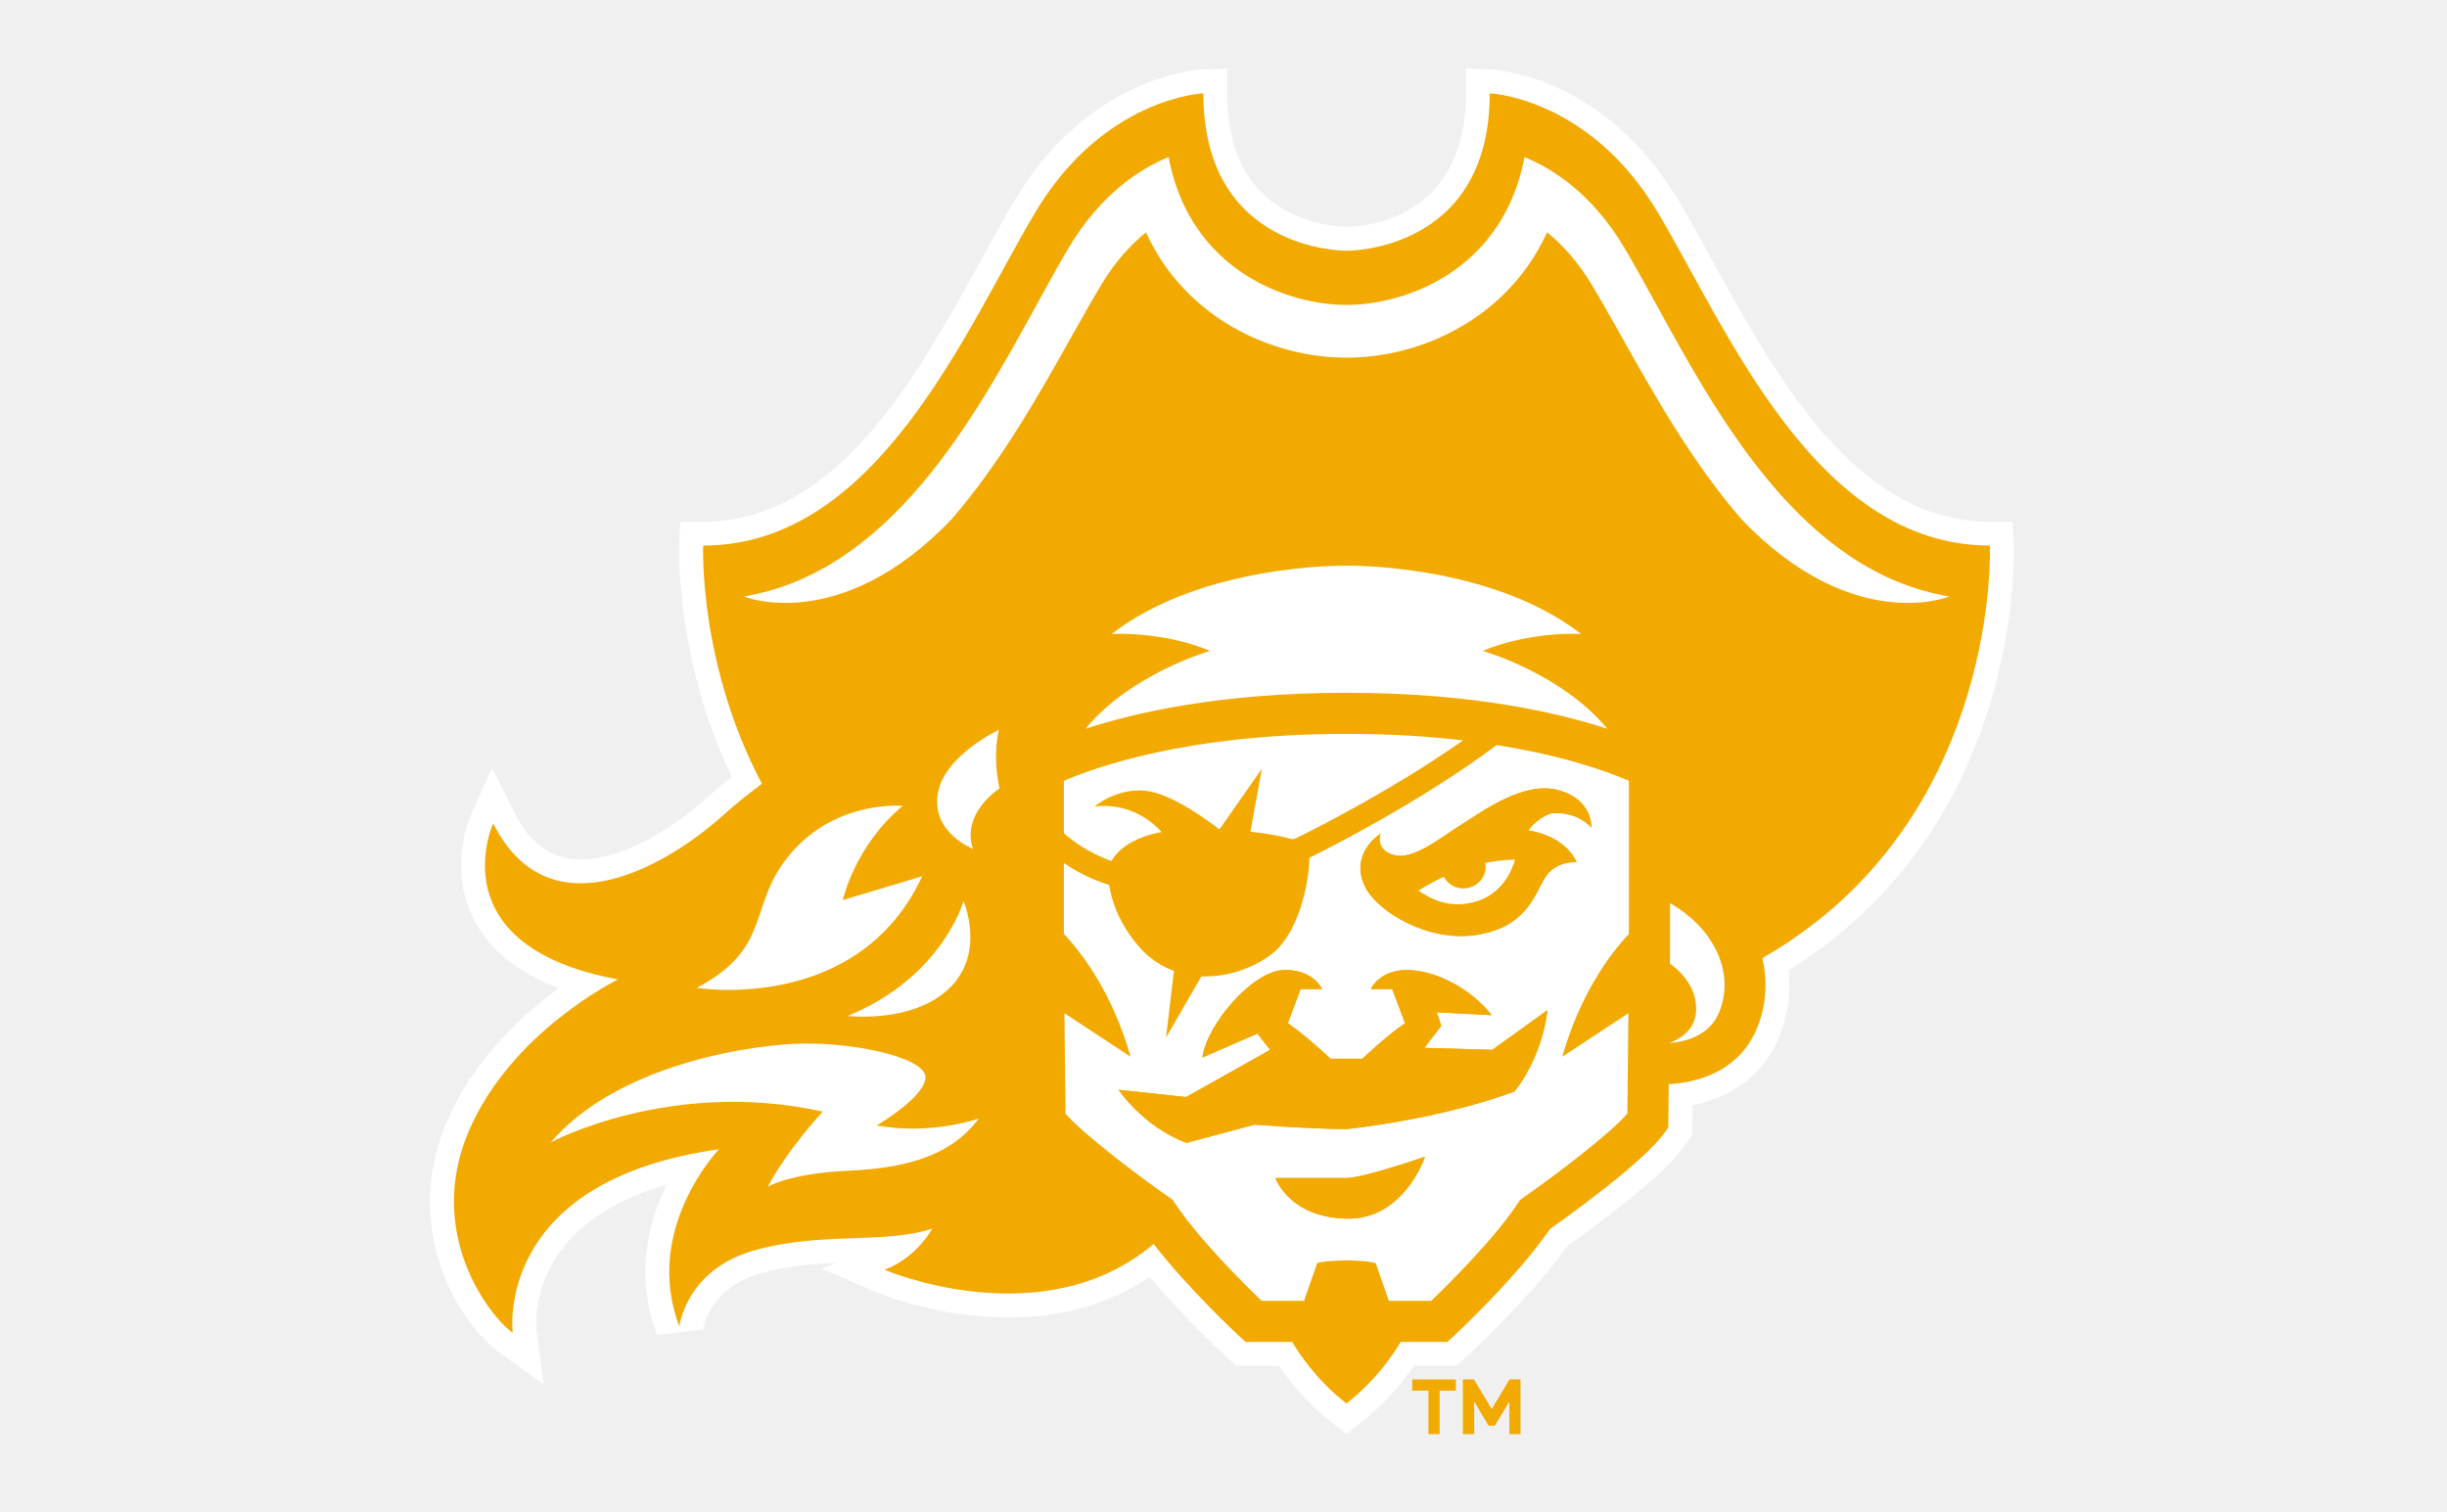
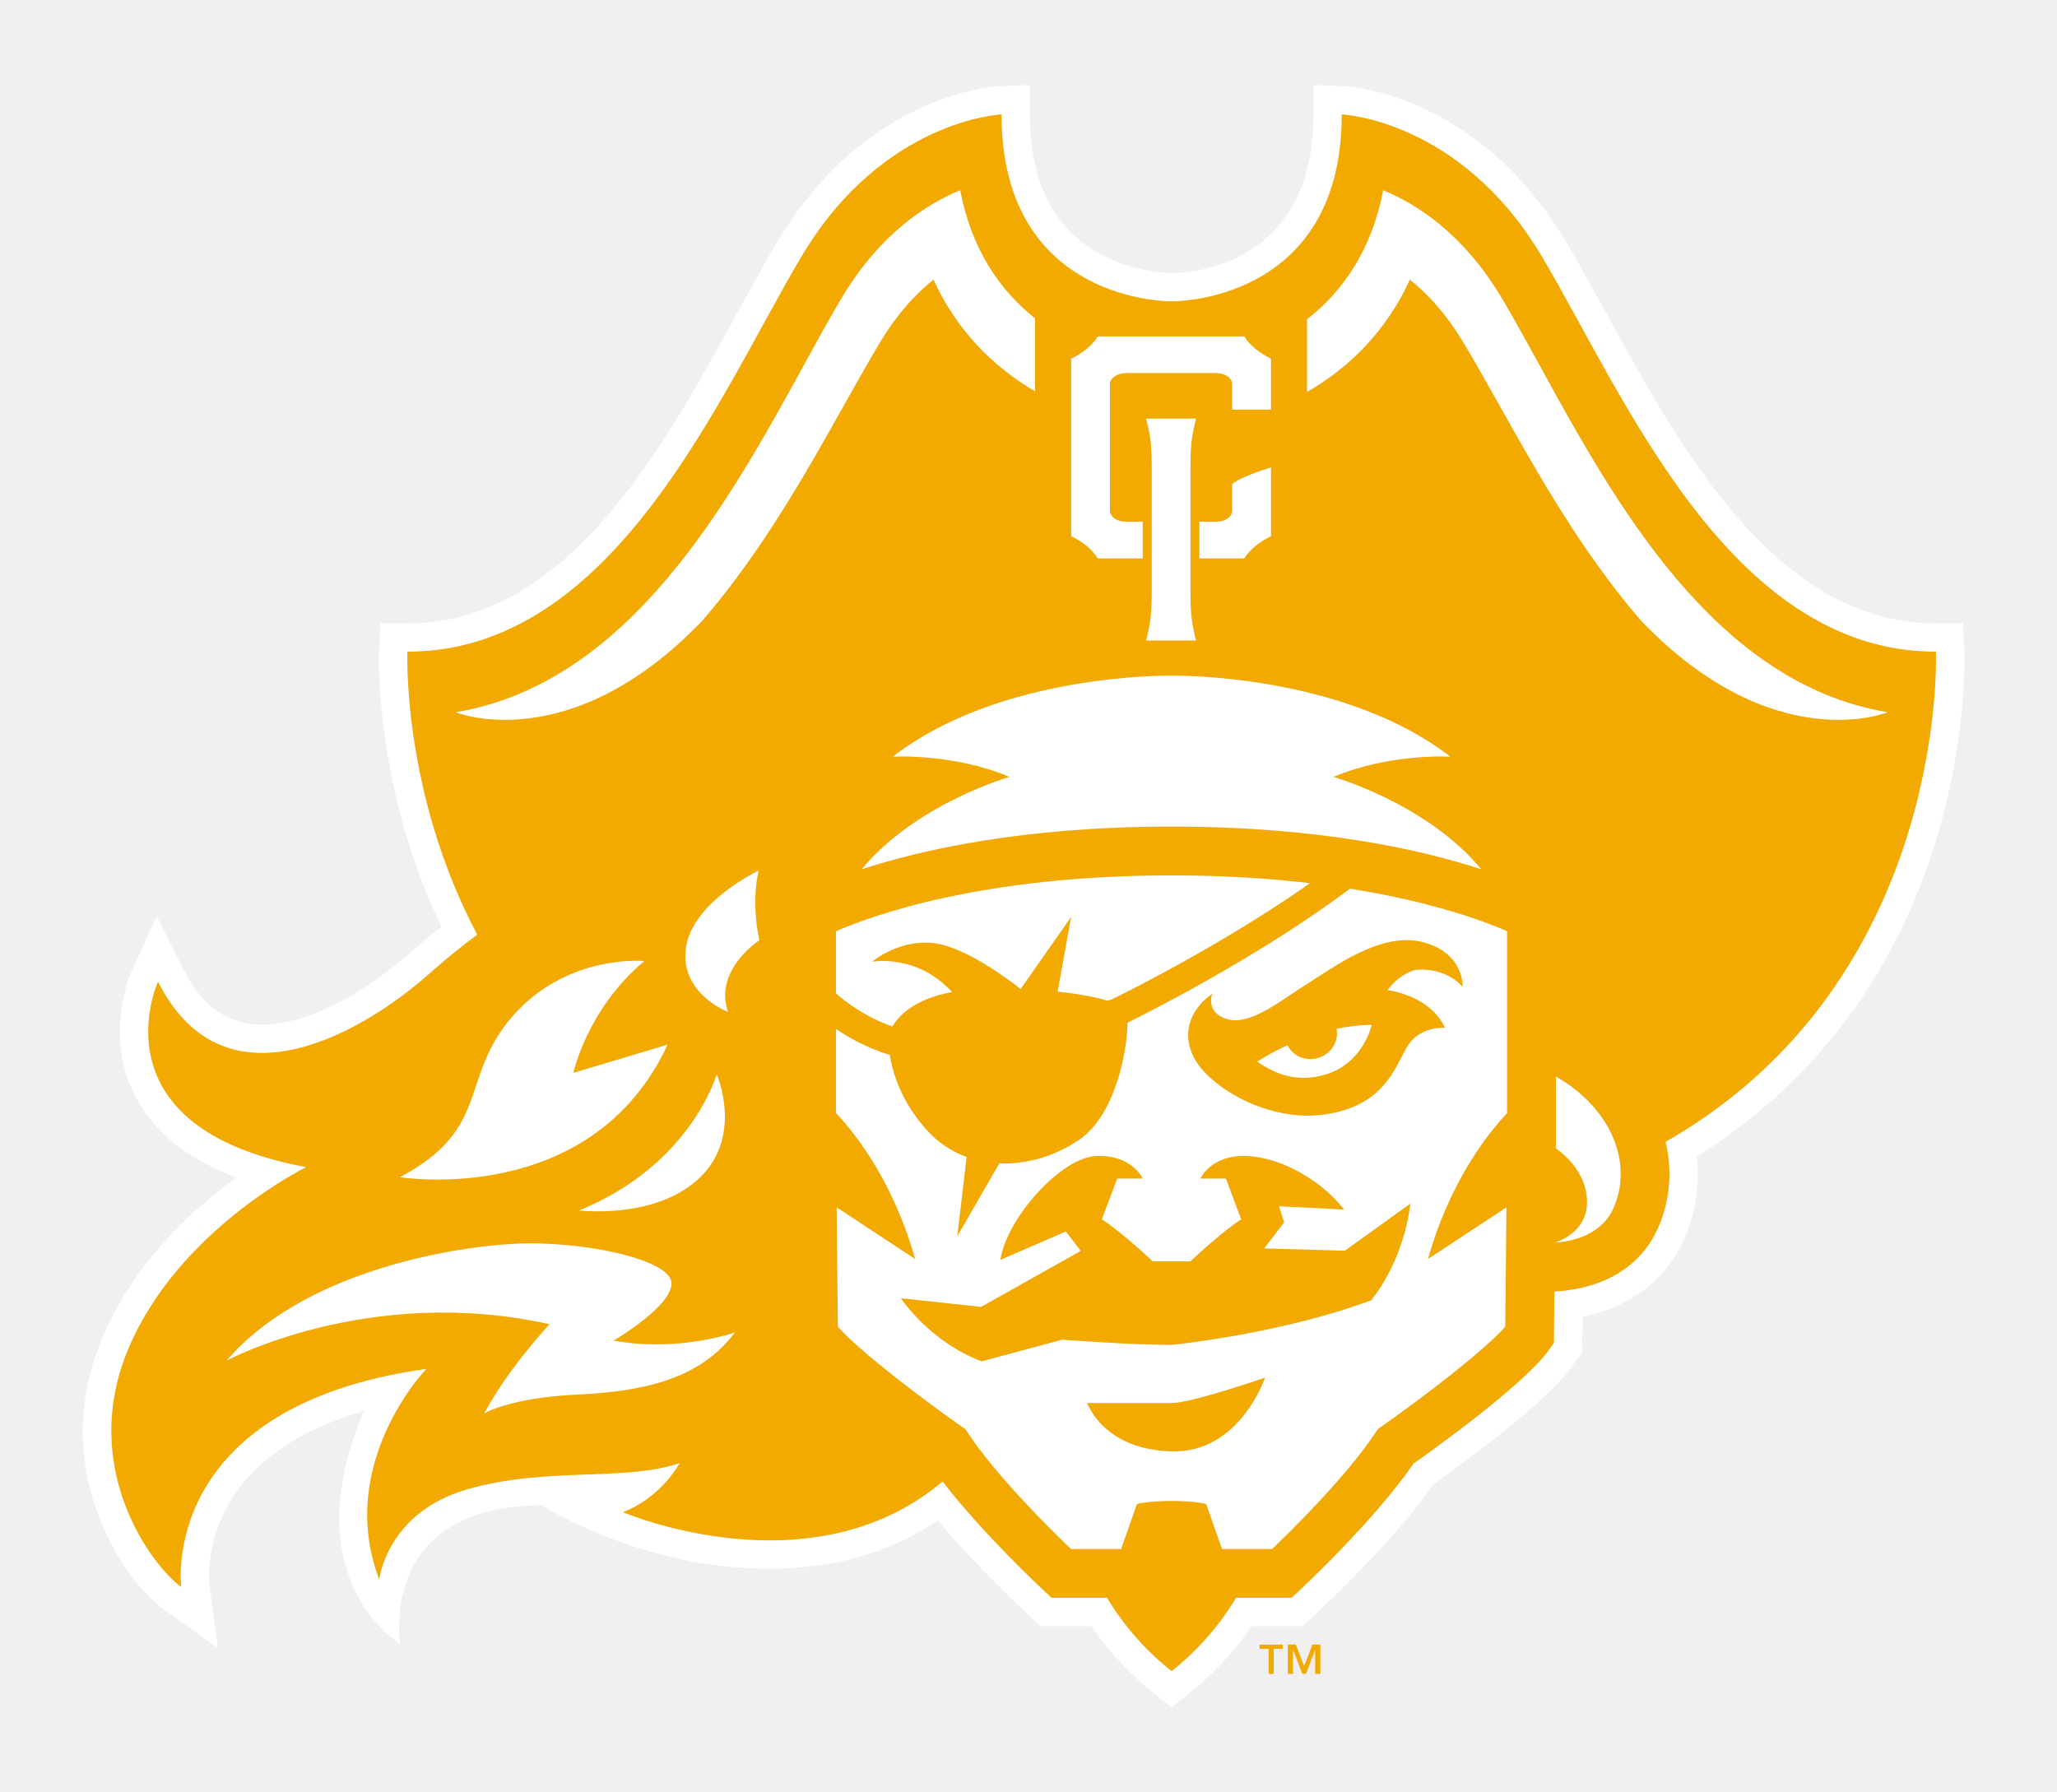
- <svg xmlns="http://www.w3.org/2000/svg" width="136.816" height="84.506" viewBox="0 0 136.816 84.506">
-   <path fill-rule="nonzero" fill="#f2a900" d="M 97.383 29.055 C 94.602 25.844 92.477 22.055 90.676 18.848 C 90.062 17.754 89.48 16.723 88.945 15.844 C 88.168 14.562 87.312 13.648 86.5 12.996 C 84.324 17.785 79.469 20 75.312 20 L 75.258 20 C 71.105 20 66.25 17.785 64.074 12.996 C 63.262 13.648 62.406 14.562 61.625 15.844 C 61.09 16.723 60.512 17.754 59.898 18.848 C 58.098 22.055 55.969 25.844 53.191 29.055 C 46.938 35.566 41.578 33.355 41.578 33.355 C 49.754 32 54.465 23.414 57.98 17.004 C 58.602 15.867 59.191 14.797 59.746 13.867 C 61.555 10.824 63.758 9.426 65.336 8.785 C 66.562 15.246 72.141 17.051 75.258 17.051 L 75.285 17.051 C 75.289 17.051 75.289 17.051 75.289 17.051 L 75.312 17.051 C 78.43 17.051 84.008 15.246 85.238 8.785 C 86.812 9.426 89.02 10.824 90.828 13.867 C 91.379 14.797 91.969 15.867 92.594 17.004 C 96.109 23.414 100.82 32 108.996 33.355 C 108.996 33.355 103.637 35.566 97.383 29.055 M 96.117 56.617 C 95.57 57.953 94.18 58.266 93.336 58.328 C 94.125 58.02 94.965 57.41 94.82 56.121 C 94.664 54.719 93.379 53.895 93.367 53.887 L 93.371 53.543 L 93.371 50.5 C 94.609 51.211 95.559 52.211 96.051 53.348 C 96.523 54.445 96.547 55.574 96.117 56.617 M 75.242 41.039 L 75.32 41.039 C 77.758 41.039 79.918 41.18 81.805 41.402 C 77.633 44.332 72.957 46.637 72.461 46.875 C 72.402 46.895 72.34 46.914 72.277 46.934 C 71.762 46.789 70.996 46.625 69.914 46.508 L 70.551 42.992 L 68.18 46.383 C 67.355 45.746 65.945 44.75 64.695 44.359 C 62.781 43.762 61.195 45.094 61.195 45.094 C 63.141 44.883 64.391 45.914 64.949 46.527 C 63.16 46.863 62.434 47.645 62.141 48.148 C 60.848 47.695 59.93 46.992 59.484 46.594 L 59.484 43.664 C 61.152 42.938 66.348 41.039 75.242 41.039 M 62.152 35.453 C 67.25 31.504 75.215 31.633 75.277 31.633 C 75.344 31.633 83.309 31.504 88.406 35.453 C 88.406 35.453 85.594 35.277 82.902 36.398 C 82.902 36.398 87.297 37.648 89.871 40.754 C 87.086 39.844 82.281 38.742 75.32 38.742 L 75.242 38.742 C 68.277 38.742 63.473 39.844 60.688 40.754 C 63.258 37.648 67.656 36.398 67.656 36.398 C 64.965 35.277 62.152 35.453 62.152 35.453 M 91.078 52.227 C 90.043 53.324 88.363 55.543 87.348 59.094 L 91.043 56.66 L 90.988 62.277 C 89.969 63.445 86.961 65.719 85.168 66.973 L 84.992 67.098 L 84.871 67.281 C 83.527 69.312 80.926 71.875 80.02 72.746 L 77.652 72.746 L 76.914 70.629 C 76.402 70.488 75.285 70.484 75.281 70.484 C 75.277 70.484 74.16 70.488 73.648 70.629 L 72.91 72.746 L 70.543 72.746 C 69.633 71.875 67.035 69.312 65.691 67.281 L 65.57 67.098 L 65.391 66.973 C 63.602 65.719 60.594 63.445 59.574 62.277 L 59.516 56.66 L 63.215 59.094 C 62.199 55.543 60.52 53.324 59.484 52.227 L 59.484 48.258 C 60.117 48.695 60.969 49.164 62.016 49.488 C 62.152 50.332 62.555 51.676 63.75 53.012 C 64.301 53.625 64.945 54.039 65.637 54.293 L 65.195 58.02 L 67.172 54.594 C 68.516 54.648 69.891 54.211 70.977 53.449 C 72.621 52.293 73.188 49.367 73.211 47.969 C 74.328 47.418 79.477 44.812 83.68 41.664 C 87.578 42.281 90.031 43.207 91.078 43.664 Z M 54.402 47.465 C 54.402 47.465 52.125 46.605 52.422 44.445 C 52.715 42.285 55.852 40.809 55.852 40.809 C 55.852 40.809 55.469 42.168 55.883 44.09 C 55.883 44.09 53.723 45.48 54.402 47.465 M 47.305 65.477 C 44.137 65.625 42.926 66.367 42.926 66.367 C 44.078 64.207 46 62.164 46 62.164 C 37.512 60.273 30.797 63.883 30.797 63.883 C 34.316 59.77 41.121 58.555 44.285 58.379 C 47.453 58.203 51.621 59.09 51.742 60.184 C 51.859 61.277 49.02 62.934 49.02 62.934 C 52.066 63.496 54.727 62.551 54.727 62.551 C 53.102 64.738 50.469 65.332 47.305 65.477 M 53.871 50.391 C 53.871 50.391 55.141 53.293 53.07 55.273 C 51 57.254 47.391 56.812 47.391 56.812 C 52.688 54.652 53.871 50.391 53.871 50.391 M 44.285 47.641 C 46.859 44.711 50.469 45.066 50.469 45.066 C 47.777 47.316 47.125 50.332 47.125 50.332 L 51.562 49 C 47.984 56.723 38.961 55.242 38.961 55.242 C 43.309 52.938 41.711 50.57 44.285 47.641 M 111.258 30.508 C 101.508 30.508 96.551 18.367 92.707 11.902 C 88.863 5.441 83.293 5.219 83.293 5.219 C 83.293 14.109 75.324 14.02 75.301 14.02 C 75.301 14.02 75.293 14.02 75.285 14.02 C 75.277 14.02 75.273 14.02 75.273 14.02 L 75.27 14.02 C 75.25 14.02 67.277 14.109 67.277 5.219 C 67.277 5.219 61.711 5.441 57.867 11.902 C 54.023 18.367 49.062 30.508 39.316 30.508 C 39.316 30.508 39.043 37.117 42.602 43.828 C 41.898 44.348 41.129 44.961 40.352 45.66 C 37.543 48.172 30.797 52.434 27.574 46.043 C 27.574 46.043 24.438 52.906 34.555 54.77 C 34.555 54.77 28.551 57.699 26.184 63.32 C 23.816 68.941 27.305 73.555 28.668 74.531 C 28.668 74.531 27.543 66.039 40.203 64.266 C 40.203 64.266 35.914 68.73 37.984 74.176 C 37.984 74.176 38.34 71.039 42.098 69.945 C 45.855 68.852 49.492 69.59 52.125 68.703 C 52.125 68.703 51.297 70.301 49.461 71.008 C 49.461 71.008 58.305 74.801 64.504 69.562 C 66.395 72.023 69.172 74.609 69.305 74.734 L 69.637 75.039 L 72.25 75.039 C 72.531 75.527 73.52 77.105 75.281 78.488 C 77.043 77.105 78.031 75.527 78.312 75.039 L 80.926 75.039 L 81.258 74.734 C 81.406 74.598 84.832 71.402 86.66 68.73 C 87.691 68.004 91.941 64.953 93.07 63.34 L 93.277 63.047 L 93.301 60.625 C 94.645 60.555 97.18 60.07 98.242 57.492 C 98.75 56.25 98.848 54.895 98.535 53.578 C 98.82 53.414 99.105 53.246 99.391 53.066 C 111.867 45.27 111.258 30.508 111.258 30.508 " />
-   <path fill-rule="nonzero" fill="#ffffff" d="M 74.457 79.539 C 73.031 78.418 72.066 77.195 71.512 76.375 L 69.113 76.375 L 68.398 75.711 C 68.297 75.617 66.141 73.617 64.277 71.406 C 62.055 72.91 59.398 73.672 56.363 73.672 C 52.328 73.672 49.074 72.293 48.938 72.234 L 45.934 70.945 L 46.801 70.609 C 45.379 70.676 43.926 70.801 42.469 71.227 C 39.66 72.043 39.32 74.25 39.309 74.34 L 36.738 74.648 C 35.461 71.293 36.258 68.301 37.281 66.238 C 34.188 67.137 31.996 68.656 30.852 70.711 C 29.797 72.617 29.988 74.34 29.988 74.355 L 30.395 77.41 L 27.891 75.613 C 25.887 74.176 22.363 68.953 24.953 62.801 C 26.434 59.281 29.18 56.766 31.254 55.258 C 28.973 54.398 27.383 53.125 26.508 51.445 C 24.996 48.543 26.305 45.613 26.359 45.488 L 27.512 42.965 L 28.762 45.441 C 29.652 47.207 30.863 48.062 32.469 48.062 C 34.828 48.062 37.629 46.305 39.461 44.664 C 39.926 44.25 40.41 43.84 40.914 43.441 C 37.762 36.863 37.973 30.727 37.984 30.453 L 38.035 29.176 L 39.316 29.176 C 46.824 29.176 51.297 21.02 54.895 14.465 C 55.531 13.305 56.137 12.203 56.719 11.223 C 60.887 4.219 66.969 3.898 67.227 3.887 L 68.613 3.832 L 68.613 5.219 C 68.613 8.328 69.684 10.516 71.797 11.719 C 73.465 12.672 75.188 12.684 75.258 12.684 C 75.992 12.684 81.961 12.473 81.961 5.219 L 81.961 3.832 L 83.348 3.887 C 83.605 3.898 89.688 4.219 93.852 11.223 C 94.438 12.203 95.043 13.305 95.68 14.469 C 99.273 21.02 103.75 29.176 111.258 29.176 L 112.535 29.176 L 112.59 30.453 C 112.613 31.086 113.082 46.082 100.098 54.199 C 100.066 54.219 100.035 54.238 100 54.258 C 100.141 55.535 99.961 56.809 99.473 57.996 C 98.645 60.012 96.914 61.359 94.621 61.805 L 94.605 63.477 L 94.164 64.105 C 93.004 65.758 89.344 68.461 87.625 69.684 C 85.734 72.363 82.531 75.371 82.164 75.711 L 81.449 76.375 L 79.051 76.375 C 78.496 77.195 77.531 78.418 76.105 79.539 L 75.281 80.184 Z M 74.457 79.539 " />
-   <path fill-rule="nonzero" fill="#f2a900" d="M 111.258 30.508 C 101.508 30.508 96.551 18.367 92.707 11.906 C 88.863 5.441 83.293 5.219 83.293 5.219 C 83.293 14.109 75.32 14.02 75.301 14.02 C 75.301 14.02 75.293 14.02 75.285 14.02 C 75.277 14.02 75.273 14.02 75.273 14.02 C 75.25 14.02 67.281 14.109 67.281 5.219 C 67.281 5.219 61.707 5.441 57.867 11.906 C 54.023 18.367 49.066 30.508 39.316 30.508 C 39.316 30.508 39.043 37.117 42.602 43.828 C 41.898 44.352 41.129 44.961 40.352 45.66 C 37.543 48.172 30.797 52.434 27.574 46.043 C 27.574 46.043 24.438 52.906 34.555 54.77 C 34.555 54.77 28.547 57.699 26.184 63.32 C 23.816 68.938 27.305 73.555 28.668 74.531 C 28.668 74.531 27.543 66.039 40.203 64.266 C 40.203 64.266 35.914 68.73 37.984 74.176 C 37.984 74.176 38.34 71.039 42.098 69.945 C 45.855 68.852 49.492 69.59 52.125 68.703 C 52.125 68.703 51.297 70.301 49.461 71.008 C 49.461 71.008 58.305 74.801 64.504 69.562 C 66.395 72.023 69.172 74.609 69.305 74.734 L 69.637 75.039 L 72.25 75.039 C 72.531 75.527 73.52 77.105 75.281 78.488 C 77.043 77.105 78.031 75.527 78.312 75.039 L 80.926 75.039 L 81.258 74.734 C 81.406 74.598 84.832 71.402 86.66 68.73 C 87.691 68.004 91.941 64.949 93.07 63.34 L 93.277 63.047 L 93.301 60.625 C 94.645 60.555 97.18 60.07 98.242 57.488 C 98.75 56.25 98.844 54.895 98.535 53.578 C 98.82 53.414 99.105 53.246 99.391 53.066 C 111.867 45.27 111.258 30.508 111.258 30.508 " />
-   <path fill-rule="nonzero" fill="#ffffff" d="M 93.371 50.5 L 93.371 53.543 L 93.367 53.887 C 93.379 53.895 94.664 54.719 94.82 56.121 C 94.965 57.414 94.125 58.02 93.336 58.328 C 94.18 58.266 95.57 57.949 96.117 56.617 C 96.547 55.574 96.523 54.445 96.051 53.348 C 95.559 52.211 94.609 51.211 93.371 50.5 " />
-   <path fill-rule="nonzero" fill="#ffffff" d="M 87.113 44.18 C 89.078 44.703 88.977 46.285 88.977 46.285 C 88.977 46.285 88.262 45.355 86.758 45.484 C 86.758 45.484 86.02 45.648 85.445 46.438 C 85.445 46.438 87.434 46.656 88.148 48.211 C 88.148 48.211 86.938 48.109 86.348 49.129 C 85.762 50.152 85.266 51.859 82.547 52.281 C 79.832 52.703 77.051 50.98 76.352 49.641 C 75.648 48.301 76.352 47.191 77.191 46.617 C 77.191 46.617 76.848 47.523 77.945 47.816 C 79.043 48.109 80.586 46.809 81.719 46.105 C 82.855 45.406 85.152 43.66 87.113 44.18 M 84.668 61.039 C 80.352 62.641 75.281 63.137 75.281 63.137 C 73.297 63.137 70.137 62.891 70.137 62.891 L 66.336 63.91 C 63.891 62.988 62.539 60.941 62.539 60.941 L 66.32 61.348 L 71.012 58.711 L 70.309 57.797 L 67.227 59.137 C 67.5 57.223 70.043 54.328 71.727 54.25 C 73.41 54.172 73.922 55.305 73.922 55.305 L 72.719 55.305 L 72 57.223 C 72.992 57.879 74.391 59.207 74.391 59.207 L 76.172 59.207 C 76.172 59.207 77.566 57.879 78.559 57.223 L 77.84 55.305 L 76.641 55.305 C 76.641 55.305 77.148 54.172 78.832 54.25 C 80.516 54.328 82.383 55.449 83.402 56.77 L 80.332 56.609 L 80.582 57.367 L 79.637 58.598 L 83.438 58.707 L 86.52 56.488 C 86.172 59.324 84.668 61.039 84.668 61.039 M 75.281 68.148 C 72.062 68.07 71.312 65.875 71.312 65.875 L 75.281 65.875 C 76.227 65.875 79.676 64.684 79.676 64.684 C 79.676 64.684 78.5 68.23 75.281 68.148 M 73.211 47.969 C 73.188 49.367 72.621 52.293 70.977 53.449 C 69.891 54.215 68.516 54.652 67.172 54.598 L 65.195 58.02 L 65.637 54.293 C 64.945 54.039 64.297 53.625 63.75 53.012 C 62.555 51.676 62.148 50.332 62.016 49.488 C 60.969 49.164 60.117 48.695 59.484 48.258 L 59.484 52.227 C 60.52 53.324 62.199 55.543 63.215 59.094 L 59.516 56.66 L 59.574 62.277 C 60.594 63.445 63.602 65.719 65.391 66.973 L 65.57 67.098 L 65.691 67.281 C 67.035 69.312 69.633 71.875 70.543 72.746 L 72.91 72.746 L 73.648 70.629 C 74.156 70.488 75.277 70.484 75.281 70.484 C 75.285 70.484 76.406 70.488 76.914 70.629 L 77.652 72.746 L 80.02 72.746 C 80.926 71.875 83.527 69.312 84.871 67.281 L 84.992 67.098 L 85.172 66.973 C 86.965 65.719 89.965 63.445 90.988 62.277 L 91.047 56.66 L 87.348 59.094 C 88.363 55.543 90.043 53.324 91.074 52.227 L 91.074 43.664 C 90.027 43.207 87.578 42.281 83.68 41.664 C 79.477 44.812 74.324 47.418 73.211 47.969 " />
-   <path fill-rule="nonzero" fill="#ffffff" d="M 59.484 46.594 C 59.93 46.992 60.848 47.695 62.141 48.148 C 62.434 47.645 63.16 46.863 64.949 46.527 C 64.391 45.914 63.141 44.883 61.195 45.094 C 61.195 45.094 62.781 43.762 64.695 44.359 C 65.945 44.75 67.355 45.746 68.18 46.383 L 70.551 42.992 L 69.914 46.508 C 70.996 46.625 71.762 46.789 72.277 46.934 C 72.34 46.914 72.402 46.895 72.461 46.875 C 72.957 46.637 77.633 44.332 81.805 41.402 C 79.918 41.18 77.758 41.039 75.32 41.039 L 75.242 41.039 C 66.348 41.039 61.152 42.938 59.484 43.664 Z M 59.484 46.594 " />
-   <path fill-rule="nonzero" fill="#ffffff" d="M 60.688 40.754 C 63.469 39.844 68.277 38.742 75.242 38.742 L 75.32 38.742 C 82.281 38.742 87.086 39.844 89.871 40.754 C 87.297 37.648 82.902 36.398 82.902 36.398 C 85.594 35.277 88.406 35.453 88.406 35.453 C 83.309 31.504 75.344 31.633 75.277 31.633 C 75.215 31.633 67.25 31.504 62.152 35.453 C 62.152 35.453 64.965 35.277 67.656 36.398 C 67.656 36.398 63.258 37.648 60.688 40.754 " />
-   <path fill-rule="nonzero" fill="#f2a900" d="M 82.16 49.633 C 82.785 49.457 83.164 48.852 83.043 48.258 C 83.57 48.145 84.129 48.074 84.703 48.07 C 84.703 48.07 84.336 49.793 82.664 50.367 C 80.992 50.941 79.82 50.137 79.309 49.805 C 79.309 49.805 79.859 49.43 80.734 49.027 C 80.98 49.531 81.578 49.801 82.16 49.633 M 77.945 47.816 C 76.848 47.523 77.191 46.617 77.191 46.617 C 76.352 47.191 75.648 48.301 76.352 49.641 C 77.051 50.98 79.832 52.703 82.551 52.281 C 85.266 51.859 85.762 50.152 86.352 49.133 C 86.938 48.109 88.148 48.211 88.148 48.211 C 87.434 46.656 85.445 46.441 85.445 46.441 C 86.02 45.648 86.758 45.48 86.758 45.48 C 88.262 45.355 88.977 46.285 88.977 46.285 C 88.977 46.285 89.078 44.703 87.117 44.184 C 85.152 43.66 82.855 45.406 81.719 46.109 C 80.586 46.809 79.043 48.109 77.945 47.816 " />
-   <path fill-rule="nonzero" fill="#ffffff" d="M 80.734 49.027 C 79.859 49.43 79.309 49.805 79.309 49.805 C 79.82 50.137 80.992 50.941 82.664 50.367 C 84.336 49.793 84.703 48.07 84.703 48.07 C 84.129 48.074 83.57 48.145 83.043 48.258 C 83.164 48.852 82.785 49.457 82.16 49.633 C 81.578 49.801 80.98 49.531 80.734 49.027 " />
-   <path fill-rule="nonzero" fill="#f2a900" d="M 79.637 58.598 L 80.582 57.367 L 80.336 56.609 L 83.402 56.77 C 82.383 55.449 80.516 54.328 78.832 54.25 C 77.148 54.168 76.641 55.305 76.641 55.305 L 77.84 55.305 L 78.559 57.223 C 77.566 57.879 76.172 59.207 76.172 59.207 L 74.391 59.207 C 74.391 59.207 72.996 57.879 72.004 57.223 L 72.719 55.305 L 73.922 55.305 C 73.922 55.305 73.41 54.168 71.727 54.25 C 70.043 54.328 67.5 57.227 67.227 59.137 L 70.309 57.797 L 71.012 58.711 L 66.316 61.348 L 62.539 60.941 C 62.539 60.941 63.891 62.984 66.34 63.91 L 70.137 62.891 C 70.137 62.891 73.297 63.133 75.281 63.137 C 75.281 63.137 80.352 62.641 84.668 61.039 C 84.668 61.039 86.172 59.324 86.52 56.492 L 83.438 58.707 Z M 79.637 58.598 " />
-   <path fill-rule="nonzero" fill="#f2a900" d="M 71.312 65.875 C 71.312 65.875 72.062 68.07 75.281 68.148 C 78.5 68.23 79.676 64.684 79.676 64.684 C 79.676 64.684 76.227 65.875 75.281 65.875 Z M 71.312 65.875 " />
-   <path fill-rule="nonzero" fill="#ffffff" d="M 55.852 40.809 C 55.852 40.809 52.715 42.285 52.422 44.445 C 52.125 46.605 54.402 47.465 54.402 47.465 C 53.723 45.48 55.883 44.09 55.883 44.09 C 55.469 42.168 55.852 40.809 55.852 40.809 " />
-   <path fill-rule="nonzero" fill="#ffffff" d="M 51.562 49 L 47.125 50.332 C 47.125 50.332 47.777 47.316 50.469 45.066 C 50.469 45.066 46.859 44.711 44.285 47.641 C 41.711 50.57 43.309 52.934 38.961 55.242 C 38.961 55.242 47.984 56.723 51.562 49 " />
-   <path fill-rule="nonzero" fill="#ffffff" d="M 53.07 55.273 C 55.141 53.289 53.871 50.391 53.871 50.391 C 53.871 50.391 52.688 54.652 47.391 56.812 C 47.391 56.812 51 57.254 53.07 55.273 " />
-   <path fill-rule="nonzero" fill="#ffffff" d="M 49.02 62.934 C 49.02 62.934 51.859 61.277 51.738 60.184 C 51.621 59.09 47.449 58.199 44.285 58.379 C 41.121 58.555 34.316 59.77 30.797 63.879 C 30.797 63.879 37.512 60.273 46 62.164 C 46 62.164 44.078 64.207 42.926 66.363 C 42.926 66.363 44.137 65.625 47.305 65.477 C 50.469 65.332 53.102 64.738 54.727 62.551 C 54.727 62.551 52.066 63.496 49.02 62.934 " />
-   <path fill-rule="nonzero" fill="#ffffff" d="M 92.594 17.004 C 91.969 15.871 91.379 14.797 90.828 13.867 C 89.02 10.824 86.812 9.43 85.238 8.785 C 84.008 15.246 78.43 17.051 75.312 17.051 L 75.289 17.051 C 75.289 17.051 75.289 17.051 75.285 17.051 L 75.258 17.051 C 72.141 17.051 66.562 15.246 65.336 8.785 C 63.758 9.43 61.555 10.824 59.746 13.867 C 59.191 14.797 58.602 15.871 57.98 17.004 C 54.465 23.414 49.754 32 41.578 33.355 C 41.578 33.355 46.938 35.566 53.191 29.055 C 55.969 25.844 58.098 22.055 59.898 18.848 C 60.512 17.754 61.09 16.723 61.625 15.844 C 62.406 14.562 63.262 13.648 64.074 12.992 C 66.25 17.785 71.105 20 75.258 20 L 75.312 20 C 79.469 20 84.324 17.785 86.5 12.992 C 87.312 13.648 88.168 14.562 88.949 15.844 C 89.48 16.723 90.062 17.754 90.676 18.848 C 92.477 22.055 94.602 25.844 97.383 29.055 C 103.637 35.566 108.996 33.355 108.996 33.355 C 100.82 32 96.109 23.414 92.594 17.004 " />
-   <path fill-rule="nonzero" fill="#f2a900" d="M 83.406 78.797 L 82.41 77.137 L 81.793 77.137 L 81.793 80.195 L 82.422 80.195 L 82.422 78.371 L 83.23 79.727 L 83.574 79.727 L 84.391 78.371 L 84.391 80.195 L 85.016 80.195 L 85.016 77.137 L 84.402 77.137 Z M 83.406 78.797 " />
-   <path fill-rule="nonzero" fill="#f2a900" d="M 78.961 77.766 L 79.867 77.766 L 79.867 80.199 L 80.492 80.199 L 80.492 77.766 L 81.398 77.766 L 81.398 77.141 L 78.961 77.141 Z M 78.961 77.766 " />
+ <svg xmlns="http://www.w3.org/2000/svg" width="104.5" height="91" viewBox="0 0 104.5 91">
+   <path fill-rule="nonzero" fill="#ffffff" d="M 65.406 53.098 C 64.457 53.531 63.867 53.938 63.867 53.938 C 64.418 54.297 65.684 55.164 67.488 54.543 C 69.289 53.922 69.688 52.066 69.688 52.066 C 69.07 52.07 68.465 52.145 67.895 52.266 C 68.027 52.91 67.617 53.562 66.945 53.75 C 66.312 53.93 65.672 53.641 65.406 53.098 " />
+   <path fill-rule="nonzero" fill="#ffffff" d="M 72.289 47.867 C 74.41 48.43 74.301 50.137 74.301 50.137 C 74.301 50.137 73.531 49.133 71.906 49.27 C 71.906 49.27 71.105 49.449 70.488 50.305 C 70.488 50.305 72.633 50.535 73.406 52.219 C 73.406 52.219 72.098 52.105 71.465 53.207 C 70.832 54.309 70.293 56.152 67.363 56.609 C 64.43 57.062 61.43 55.203 60.672 53.758 C 59.914 52.312 60.672 51.113 61.582 50.496 C 61.582 50.496 61.207 51.473 62.395 51.789 C 63.574 52.105 65.242 50.703 66.469 49.945 C 67.691 49.188 70.172 47.301 72.289 47.867 M 69.652 66.062 C 64.992 67.789 59.52 68.324 59.52 68.324 C 57.375 68.324 53.965 68.059 53.965 68.059 L 49.863 69.16 C 47.223 68.164 45.766 65.957 45.766 65.957 L 49.844 66.395 L 54.91 63.547 L 54.148 62.559 L 50.824 64.008 C 51.121 61.945 53.867 58.816 55.684 58.73 C 57.5 58.648 58.051 59.875 58.051 59.875 L 56.754 59.875 L 55.977 61.945 C 57.051 62.648 58.559 64.082 58.559 64.082 L 60.477 64.082 C 60.477 64.082 61.984 62.648 63.055 61.945 L 62.281 59.875 L 60.984 59.875 C 60.984 59.875 61.535 58.648 63.352 58.73 C 65.168 58.816 67.184 60.027 68.281 61.449 L 64.973 61.281 L 65.238 62.098 L 64.219 63.426 L 68.32 63.543 L 71.648 61.152 C 71.273 64.211 69.652 66.062 69.652 66.062 M 59.52 73.734 C 56.043 73.648 55.234 71.281 55.234 71.281 L 59.52 71.281 C 60.539 71.281 64.262 69.992 64.262 69.992 C 64.262 69.992 62.992 73.82 59.52 73.734 M 57.281 51.957 C 57.258 53.465 56.645 56.621 54.871 57.871 C 53.703 58.695 52.219 59.164 50.766 59.105 L 48.633 62.801 L 49.109 58.781 C 48.363 58.508 47.664 58.062 47.07 57.398 C 45.781 55.957 45.348 54.508 45.199 53.598 C 44.07 53.246 43.148 52.738 42.469 52.27 L 42.469 56.547 C 43.582 57.738 45.398 60.129 46.492 63.961 L 42.504 61.336 L 42.566 67.398 C 43.668 68.66 46.91 71.113 48.844 72.469 L 49.039 72.602 L 49.168 72.797 C 50.617 74.992 53.422 77.754 54.406 78.695 L 56.957 78.695 L 57.758 76.414 C 58.305 76.258 59.512 76.254 59.516 76.254 L 59.52 76.254 C 59.523 76.254 60.73 76.258 61.277 76.414 L 62.078 78.695 L 64.633 78.695 C 65.613 77.754 68.418 74.992 69.867 72.797 L 70 72.602 L 70.191 72.469 C 72.125 71.113 75.367 68.66 76.473 67.398 L 76.531 61.336 L 72.543 63.961 C 73.637 60.129 75.453 57.738 76.566 56.547 L 76.566 47.305 C 75.434 46.812 72.789 45.816 68.586 45.148 C 64.047 48.547 58.488 51.359 57.281 51.957 " />
+   <path fill-rule="nonzero" fill="#ffffff" d="M 56.273 50.836 C 56.344 50.816 56.41 50.797 56.477 50.777 C 57.012 50.516 62.059 48.031 66.559 44.867 C 64.523 44.629 62.191 44.473 59.559 44.473 L 59.477 44.473 C 49.879 44.473 44.27 46.523 42.469 47.309 L 42.469 50.469 C 42.949 50.898 43.938 51.66 45.336 52.148 C 45.648 51.605 46.438 50.762 48.367 50.398 C 47.762 49.734 46.414 48.621 44.316 48.852 C 44.316 48.852 46.027 47.41 48.09 48.059 C 49.441 48.48 50.961 49.555 51.852 50.246 L 54.414 46.586 L 53.727 50.379 C 54.891 50.504 55.723 50.684 56.273 50.836 " />
+   <path fill-rule="nonzero" fill="#ffffff" d="M 31.172 68.105 C 31.172 68.105 34.238 66.316 34.109 65.137 C 33.98 63.957 29.48 63 26.062 63.191 C 22.648 63.383 15.305 64.691 11.504 69.129 C 11.504 69.129 18.754 65.234 27.918 67.277 C 27.918 67.277 25.84 69.48 24.594 71.809 C 24.594 71.809 25.906 71.012 29.32 70.852 C 32.738 70.691 35.578 70.055 37.336 67.691 C 37.336 67.691 34.461 68.711 31.172 68.105 " />
+   <path fill-rule="nonzero" fill="#ffffff" d="M 78.203 18.535 C 77.531 17.309 76.895 16.152 76.297 15.148 C 74.344 11.863 71.965 10.355 70.266 9.664 C 69.68 12.738 68.18 14.836 66.398 16.219 L 66.398 19.918 C 68.559 18.676 70.453 16.789 71.625 14.207 C 72.504 14.91 73.426 15.898 74.27 17.281 C 74.844 18.23 75.469 19.344 76.133 20.523 C 78.074 23.984 80.371 28.074 83.371 31.539 C 90.121 38.566 95.906 36.184 95.906 36.184 C 87.082 34.719 82 25.453 78.203 18.535 " />
+   <path fill-rule="nonzero" fill="#ffffff" d="M 44.777 17.281 C 45.621 15.898 46.543 14.91 47.422 14.207 C 48.582 16.766 50.453 18.641 52.586 19.883 L 52.586 16.172 C 50.832 14.789 49.359 12.707 48.781 9.664 C 47.082 10.355 44.703 11.867 42.75 15.148 C 42.152 16.152 41.516 17.309 40.844 18.535 C 37.051 25.453 31.965 34.719 23.141 36.184 C 23.141 36.184 28.926 38.566 35.676 31.539 C 38.676 28.074 40.969 23.988 42.914 20.523 C 43.578 19.344 44.203 18.23 44.777 17.281 " />
+   <path fill-rule="nonzero" fill="#ffffff" d="M 85.539 57.457 C 85.23 57.652 84.922 57.832 84.613 58.008 C 84.953 59.43 84.848 60.891 84.297 62.23 C 83.152 65.016 80.418 65.539 78.965 65.613 L 78.941 68.23 L 78.719 68.543 C 77.5 70.285 72.914 73.578 71.801 74.363 C 69.828 77.25 66.129 80.695 65.969 80.844 L 65.609 81.172 L 62.793 81.172 C 62.488 81.699 61.422 83.402 59.52 84.895 C 57.617 83.402 56.547 81.699 56.246 81.172 L 53.426 81.172 L 53.07 80.844 C 52.926 80.711 49.926 77.918 47.887 75.258 C 41.195 80.918 31.652 76.824 31.652 76.824 C 33.633 76.059 34.523 74.332 34.523 74.332 C 31.684 75.289 27.758 74.492 23.703 75.672 C 19.648 76.855 19.266 80.238 19.266 80.238 C 17.027 74.363 21.66 69.543 21.66 69.543 C 7.992 71.457 9.207 80.621 9.207 80.621 C 7.738 79.57 3.969 74.586 6.523 68.523 C 9.078 62.457 15.562 59.297 15.562 59.297 C 4.641 57.285 8.027 49.875 8.027 49.875 C 11.504 56.773 18.785 52.176 21.816 49.461 C 22.66 48.707 23.488 48.047 24.246 47.484 C 20.406 40.242 20.699 33.109 20.699 33.109 C 31.223 33.109 36.57 20.004 40.723 13.031 C 44.871 6.055 50.879 5.816 50.879 5.816 C 50.879 15.406 59.484 15.309 59.508 15.309 C 59.508 15.309 59.516 15.309 59.523 15.309 C 59.531 15.309 59.539 15.309 59.539 15.309 C 59.562 15.309 68.164 15.406 68.164 5.816 C 68.164 5.816 74.18 6.055 78.328 13.031 C 82.473 20.004 87.824 33.109 98.348 33.109 C 98.348 33.109 99.008 49.043 85.539 57.457 M 99.785 33.051 L 99.727 31.672 L 98.348 31.672 C 90.246 31.672 85.414 22.867 81.535 15.797 C 80.844 14.539 80.195 13.355 79.562 12.293 C 75.066 4.734 68.5 4.387 68.223 4.375 L 66.727 4.316 L 66.727 5.816 C 66.727 13.645 60.289 13.871 59.492 13.871 C 59.414 13.871 57.559 13.859 55.758 12.832 C 53.477 11.531 52.32 9.168 52.32 5.816 L 52.32 4.316 L 50.824 4.375 C 50.547 4.387 43.98 4.734 39.484 12.293 C 38.852 13.352 38.203 14.539 37.512 15.797 C 33.633 22.867 28.805 31.672 20.699 31.672 L 19.32 31.672 L 19.262 33.051 C 19.25 33.344 19.02 39.965 22.422 47.07 C 21.883 47.5 21.359 47.941 20.859 48.387 C 18.879 50.16 15.855 52.055 13.309 52.055 C 11.578 52.055 10.27 51.129 9.309 49.227 L 7.961 46.555 L 6.715 49.277 C 6.656 49.41 5.246 52.574 6.879 55.707 C 7.82 57.516 9.539 58.895 12 59.82 C 9.762 61.449 6.797 64.164 5.199 67.965 C 2.402 74.602 6.203 80.238 8.367 81.793 L 11.07 83.73 L 10.633 80.434 C 10.633 80.414 10.426 78.559 11.566 76.5 C 12.797 74.281 15.168 72.641 18.504 71.672 C 18.504 71.672 14.676 79.34 20.336 83.555 C 20.336 83.555 19.09 76.543 27.516 76.469 C 27.516 76.469 32.484 79.695 39.102 79.695 C 42.379 79.695 45.242 78.871 47.645 77.25 C 49.652 79.637 51.977 81.793 52.09 81.898 L 52.859 82.613 L 55.449 82.613 C 56.047 83.496 57.09 84.82 58.629 86.027 L 59.52 86.723 L 60.406 86.027 C 61.945 84.82 62.988 83.496 63.586 82.613 L 66.176 82.613 L 66.949 81.898 C 67.344 81.527 70.801 78.285 72.84 75.391 C 74.695 74.07 78.648 71.152 79.898 69.371 L 80.375 68.691 L 80.395 66.887 C 82.863 66.406 84.738 64.953 85.629 62.777 C 86.156 61.496 86.348 60.121 86.199 58.742 L 86.305 58.68 C 100.32 49.918 99.812 33.734 99.785 33.051 " />
+   <path fill-rule="nonzero" fill="#ffffff" d="M 79.043 54.688 L 79.043 57.973 L 79.039 58.34 C 79.051 58.352 80.438 59.238 80.605 60.754 C 80.762 62.145 79.859 62.801 79.004 63.133 C 79.914 63.066 81.418 62.73 82.008 61.289 C 82.469 60.164 82.445 58.941 81.934 57.758 C 81.406 56.531 80.379 55.457 79.043 54.688 " />
+   <path fill-rule="nonzero" fill="#ffffff" d="M 51.285 39.469 C 51.285 39.469 46.543 40.816 43.766 44.168 C 46.77 43.188 51.957 41.996 59.477 41.996 L 59.559 41.996 C 67.074 41.996 72.258 43.184 75.262 44.168 C 72.488 40.812 67.746 39.469 67.746 39.469 C 70.648 38.254 73.684 38.445 73.684 38.445 C 68.184 34.184 59.586 34.324 59.516 34.324 C 59.445 34.324 50.848 34.184 45.348 38.445 C 45.348 38.445 48.383 38.254 51.285 39.469 " />
+   <path fill-rule="nonzero" fill="#ffffff" d="M 38.547 44.227 C 38.547 44.227 35.164 45.82 34.844 48.152 C 34.523 50.484 36.984 51.41 36.984 51.41 C 36.25 49.27 38.578 47.77 38.578 47.77 C 38.133 45.695 38.547 44.227 38.547 44.227 " />
+   <path fill-rule="nonzero" fill="#ffffff" d="M 33.918 53.07 L 29.129 54.508 C 29.129 54.508 29.832 51.25 32.738 48.82 C 32.738 48.82 28.84 48.438 26.062 51.602 C 23.285 54.762 25.012 57.316 20.316 59.805 C 20.316 59.805 30.055 61.402 33.918 53.07 " />
+   <path fill-rule="nonzero" fill="#ffffff" d="M 35.547 59.836 C 37.781 57.699 36.41 54.57 36.41 54.57 C 36.41 54.57 35.133 59.168 29.418 61.496 C 29.418 61.496 33.312 61.977 35.547 59.836 " />
+   <path fill-rule="nonzero" fill="#ffffff" d="M 55.773 28.371 L 58.055 28.371 L 58.055 26.508 L 57.238 26.508 C 56.75 26.508 56.391 26.258 56.391 25.945 L 56.391 19.516 C 56.391 19.203 56.75 18.953 57.238 18.953 L 61.75 18.953 C 62.238 18.953 62.594 19.203 62.594 19.516 L 62.594 20.812 L 64.57 20.812 L 64.57 18.219 C 63.949 17.922 63.453 17.492 63.215 17.094 L 55.773 17.094 C 55.531 17.492 55.039 17.922 54.418 18.219 L 54.418 27.242 C 55.039 27.539 55.531 27.969 55.773 28.371 " />
+   <path fill-rule="nonzero" fill="#ffffff" d="M 62.594 25.945 C 62.594 26.258 62.238 26.508 61.75 26.508 L 60.934 26.508 L 60.934 28.371 L 63.215 28.371 C 63.453 27.969 63.949 27.539 64.57 27.242 L 64.57 23.746 C 63.484 24.082 62.867 24.367 62.594 24.59 Z M 62.594 25.945 " />
+   <path fill-rule="nonzero" fill="#ffffff" d="M 60.762 21.266 L 58.223 21.266 C 58.438 22.09 58.508 22.617 58.508 23.688 L 58.508 30.117 C 58.508 31.191 58.438 31.715 58.223 32.543 L 60.762 32.543 C 60.551 31.715 60.48 31.191 60.48 30.117 L 60.48 23.688 C 60.48 22.617 60.551 22.09 60.762 21.266 " />
+   <path fill-rule="nonzero" fill="#f2a900" d="M 83.371 31.539 C 80.371 28.074 78.078 23.988 76.133 20.523 C 75.469 19.344 74.844 18.23 74.27 17.281 C 73.426 15.898 72.504 14.91 71.625 14.207 C 70.453 16.789 68.559 18.676 66.398 19.918 L 66.398 16.219 C 68.18 14.836 69.68 12.738 70.266 9.664 C 71.965 10.355 74.344 11.867 76.297 15.148 C 76.895 16.152 77.527 17.309 78.203 18.535 C 81.996 25.453 87.082 34.719 95.906 36.184 C 95.906 36.184 90.121 38.566 83.371 31.539 M 82.008 61.289 C 81.418 62.73 79.914 63.066 79.004 63.133 C 79.859 62.801 80.762 62.148 80.605 60.754 C 80.438 59.238 79.051 58.352 79.039 58.344 L 79.043 57.973 L 79.043 54.688 C 80.379 55.457 81.406 56.531 81.934 57.758 C 82.445 58.941 82.469 60.164 82.008 61.289 M 76.566 56.547 C 75.453 57.738 73.637 60.129 72.543 63.961 L 76.531 61.336 L 76.473 67.398 C 75.367 68.66 72.125 71.113 70.191 72.469 L 70 72.602 L 69.867 72.797 C 68.418 74.992 65.613 77.754 64.629 78.695 L 62.078 78.695 L 61.277 76.414 C 60.73 76.258 59.523 76.254 59.52 76.254 L 59.516 76.254 C 59.516 76.254 58.305 76.258 57.758 76.414 L 56.957 78.695 L 54.406 78.695 C 53.422 77.754 50.617 74.992 49.168 72.797 L 49.039 72.602 L 48.844 72.469 C 46.91 71.113 43.668 68.66 42.562 67.398 L 42.504 61.336 L 46.492 63.961 C 45.398 60.129 43.586 57.738 42.469 56.547 L 42.469 52.27 C 43.152 52.738 44.07 53.246 45.203 53.594 C 45.348 54.508 45.781 55.957 47.07 57.398 C 47.664 58.059 48.363 58.508 49.109 58.781 L 48.633 62.801 L 50.766 59.105 C 52.219 59.164 53.699 58.691 54.871 57.871 C 56.645 56.621 57.258 53.465 57.281 51.957 C 58.488 51.359 64.047 48.547 68.582 45.148 C 72.789 45.816 75.438 46.812 76.566 47.309 Z M 35.676 31.539 C 28.926 38.566 23.141 36.184 23.141 36.184 C 31.965 34.719 37.051 25.453 40.844 18.535 C 41.516 17.309 42.152 16.152 42.75 15.148 C 44.703 11.867 47.082 10.355 48.781 9.664 C 49.359 12.707 50.832 14.789 52.586 16.172 L 52.586 19.883 C 50.453 18.641 48.582 16.766 47.422 14.207 C 46.543 14.91 45.621 15.898 44.777 17.281 C 44.203 18.23 43.578 19.344 42.914 20.523 C 40.973 23.988 38.676 28.074 35.676 31.539 M 36.984 51.41 C 36.984 51.41 34.523 50.484 34.844 48.152 C 35.164 45.82 38.547 44.223 38.547 44.223 C 38.547 44.223 38.133 45.695 38.578 47.77 C 38.578 47.77 36.25 49.27 36.984 51.41 M 29.32 70.852 C 25.906 71.012 24.594 71.809 24.594 71.809 C 25.84 69.48 27.918 67.277 27.918 67.277 C 18.754 65.234 11.504 69.129 11.504 69.129 C 15.305 64.691 22.648 63.383 26.062 63.191 C 29.48 63 33.98 63.957 34.109 65.137 C 34.238 66.32 31.172 68.105 31.172 68.105 C 34.461 68.715 37.336 67.691 37.336 67.691 C 35.578 70.055 32.738 70.691 29.32 70.852 M 36.41 54.57 C 36.41 54.57 37.781 57.699 35.547 59.836 C 33.312 61.977 29.418 61.496 29.418 61.496 C 35.133 59.168 36.41 54.57 36.41 54.57 M 26.062 51.602 C 28.844 48.438 32.738 48.824 32.738 48.824 C 29.832 51.25 29.129 54.504 29.129 54.504 L 33.918 53.07 C 30.055 61.402 20.316 59.805 20.316 59.805 C 25.012 57.316 23.285 54.762 26.062 51.602 M 51.852 50.246 C 50.965 49.555 49.441 48.48 48.09 48.059 C 46.027 47.41 44.312 48.852 44.312 48.852 C 46.414 48.625 47.762 49.734 48.367 50.398 C 46.438 50.762 45.648 51.605 45.336 52.152 C 43.941 51.66 42.953 50.898 42.469 50.469 L 42.469 47.309 C 44.266 46.523 49.879 44.473 59.477 44.473 L 59.559 44.473 C 62.191 44.473 64.523 44.629 66.559 44.867 C 62.059 48.031 57.008 50.516 56.477 50.777 C 56.41 50.797 56.344 50.816 56.273 50.836 C 55.723 50.68 54.891 50.504 53.727 50.379 L 54.414 46.586 Z M 59.516 34.324 C 59.586 34.324 68.184 34.184 73.684 38.445 C 73.684 38.445 70.648 38.254 67.742 39.469 C 67.742 39.469 72.484 40.816 75.262 44.168 C 72.258 43.184 67.074 41.996 59.559 41.996 L 59.477 41.996 C 51.957 41.996 46.77 43.184 43.766 44.168 C 46.543 40.816 51.285 39.469 51.285 39.469 C 48.383 38.254 45.348 38.445 45.348 38.445 C 50.848 34.184 59.445 34.324 59.516 34.324 M 60.762 32.543 L 58.223 32.543 C 58.438 31.715 58.508 31.191 58.508 30.117 L 58.508 23.691 C 58.508 22.617 58.438 22.09 58.223 21.266 L 60.762 21.266 C 60.551 22.09 60.48 22.617 60.48 23.691 L 60.48 30.117 C 60.48 31.191 60.551 31.715 60.762 32.543 M 64.57 23.746 L 64.57 27.242 C 63.949 27.539 63.453 27.969 63.215 28.371 L 60.93 28.371 L 60.93 26.508 L 61.75 26.508 C 62.238 26.508 62.594 26.258 62.594 25.945 L 62.594 24.59 C 62.867 24.367 63.484 24.082 64.57 23.746 M 54.418 18.219 C 55.039 17.922 55.535 17.492 55.77 17.09 L 63.215 17.09 C 63.453 17.492 63.949 17.922 64.57 18.219 L 64.57 20.812 L 62.594 20.812 L 62.594 19.516 C 62.594 19.203 62.238 18.953 61.75 18.953 L 57.238 18.953 C 56.75 18.953 56.391 19.203 56.391 19.516 L 56.391 25.945 C 56.391 26.258 56.75 26.508 57.238 26.508 L 58.055 26.508 L 58.055 28.371 L 55.77 28.371 C 55.535 27.969 55.039 27.539 54.418 27.242 Z M 98.348 33.109 C 87.824 33.109 82.473 20.004 78.328 13.027 C 74.18 6.055 68.164 5.816 68.164 5.816 C 68.164 15.41 59.562 15.312 59.539 15.309 C 59.539 15.309 59.531 15.309 59.523 15.309 C 59.516 15.309 59.508 15.309 59.508 15.309 C 59.484 15.312 50.879 15.41 50.879 5.816 C 50.879 5.816 44.871 6.055 40.719 13.027 C 36.57 20.004 31.223 33.109 20.699 33.109 C 20.699 33.109 20.406 40.242 24.246 47.484 C 23.488 48.047 22.66 48.711 21.816 49.461 C 18.785 52.176 11.504 56.773 8.027 49.875 C 8.027 49.875 4.641 57.281 15.562 59.293 C 15.562 59.293 9.078 62.457 6.523 68.52 C 3.969 74.59 7.738 79.57 9.207 80.621 C 9.207 80.621 7.992 71.461 21.66 69.543 C 21.66 69.543 17.027 74.363 19.266 80.238 C 19.266 80.238 19.648 76.855 23.703 75.672 C 27.758 74.492 31.684 75.289 34.523 74.332 C 34.523 74.332 33.633 76.055 31.652 76.824 C 31.652 76.824 41.195 80.918 47.887 75.262 C 49.926 77.918 52.926 80.707 53.066 80.844 L 53.426 81.172 L 56.246 81.172 C 56.547 81.699 57.617 83.402 59.516 84.895 C 59.516 84.895 59.52 84.895 59.52 84.895 C 61.422 83.402 62.488 81.699 62.793 81.172 L 65.609 81.172 L 65.969 80.844 C 66.129 80.695 69.828 77.246 71.801 74.363 C 72.914 73.578 77.5 70.285 78.719 68.543 L 78.941 68.23 L 78.965 65.613 C 80.418 65.539 83.152 65.016 84.297 62.23 C 84.848 60.891 84.953 59.43 84.613 58.008 C 84.922 57.832 85.23 57.652 85.539 57.457 C 99.008 49.043 98.348 33.109 98.348 33.109 " />
+   <path fill-rule="nonzero" fill="#f2a900" d="M 66.945 53.75 C 67.617 53.559 68.027 52.91 67.895 52.266 C 68.465 52.145 69.07 52.07 69.688 52.066 C 69.688 52.066 69.289 53.922 67.484 54.543 C 65.684 55.164 64.414 54.297 63.867 53.938 C 63.867 53.938 64.457 53.531 65.406 53.098 C 65.672 53.641 66.312 53.93 66.945 53.75 M 62.391 51.789 C 61.207 51.473 61.582 50.496 61.582 50.496 C 60.672 51.113 59.914 52.312 60.672 53.758 C 61.43 55.203 64.43 57.062 67.363 56.609 C 70.293 56.152 70.832 54.309 71.465 53.207 C 72.098 52.105 73.406 52.219 73.406 52.219 C 72.633 50.539 70.488 50.305 70.488 50.305 C 71.105 49.449 71.906 49.27 71.906 49.27 C 73.527 49.133 74.301 50.137 74.301 50.137 C 74.301 50.137 74.41 48.43 72.289 47.867 C 70.172 47.301 67.691 49.188 66.469 49.945 C 65.242 50.703 63.578 52.105 62.391 51.789 " />
+   <path fill-rule="nonzero" fill="#f2a900" d="M 64.219 63.426 L 65.238 62.098 L 64.973 61.281 L 68.281 61.449 C 67.184 60.027 65.168 58.816 63.352 58.73 C 61.535 58.648 60.984 59.875 60.984 59.875 L 62.281 59.875 L 63.055 61.945 C 61.984 62.648 60.477 64.082 60.477 64.082 L 58.559 64.082 C 58.559 64.082 57.051 62.648 55.977 61.945 L 56.754 59.875 L 58.051 59.875 C 58.051 59.875 57.5 58.648 55.684 58.73 C 53.863 58.816 51.121 61.945 50.824 64.004 L 54.148 62.562 L 54.906 63.551 L 49.844 66.395 L 45.766 65.957 C 45.766 65.957 47.223 68.164 49.867 69.16 L 53.965 68.059 C 53.965 68.059 57.375 68.324 59.52 68.324 C 59.52 68.324 64.992 67.789 69.652 66.062 C 69.652 66.062 71.273 64.211 71.648 61.152 L 68.32 63.543 Z M 64.219 63.426 " />
+   <path fill-rule="nonzero" fill="#f2a900" d="M 55.234 71.281 C 55.234 71.281 56.043 73.648 59.52 73.734 C 62.992 73.824 64.262 69.992 64.262 69.992 C 64.262 69.992 60.539 71.281 59.52 71.281 Z M 55.234 71.281 " />
+   <path fill-rule="nonzero" fill="#f2a900" d="M 63.988 83.77 L 64.449 83.77 L 64.449 85.039 L 64.707 85.039 L 64.707 83.77 L 65.168 83.77 L 65.168 83.555 L 63.988 83.555 Z M 63.988 83.77 " />
+   <path fill-rule="nonzero" fill="#f2a900" d="M 66.254 84.648 L 65.832 83.551 L 65.426 83.551 L 65.426 85.039 L 65.688 85.039 L 65.688 83.832 L 65.695 83.832 L 66.164 85.039 L 66.344 85.039 L 66.809 83.832 L 66.812 83.832 L 66.812 85.039 L 67.078 85.039 L 67.078 83.551 L 66.672 83.551 Z M 66.254 84.648 " />
</svg>
